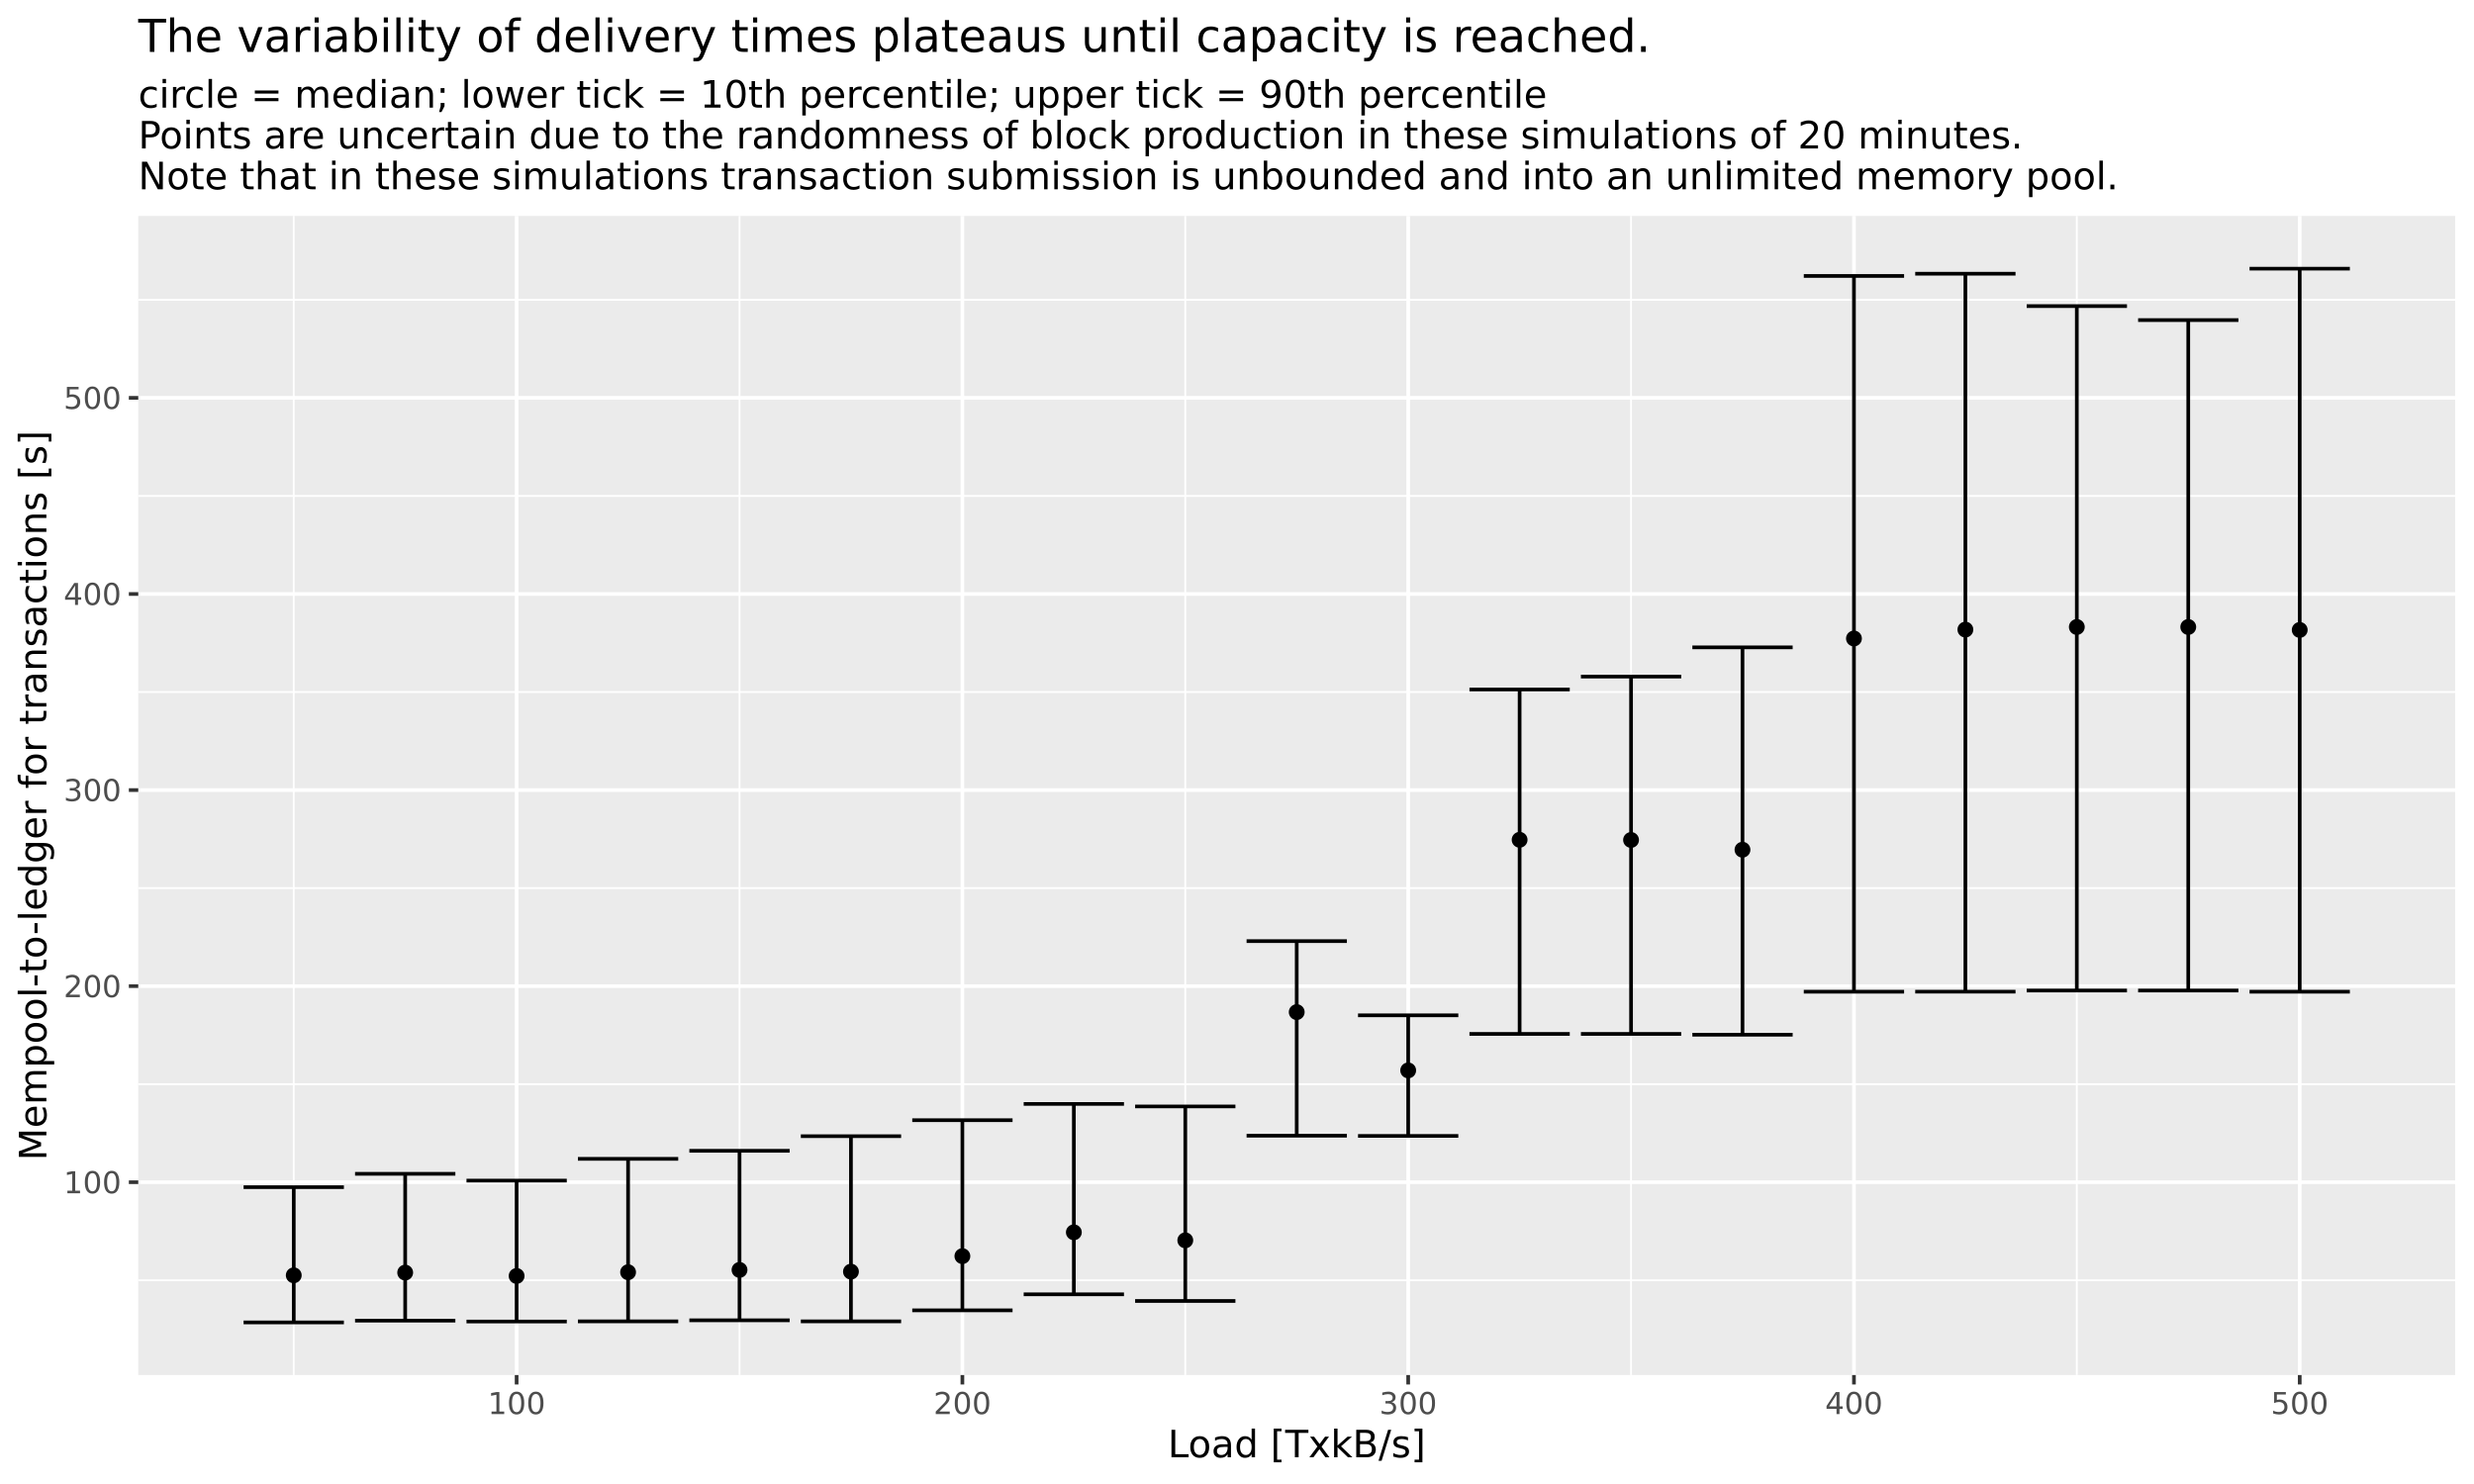
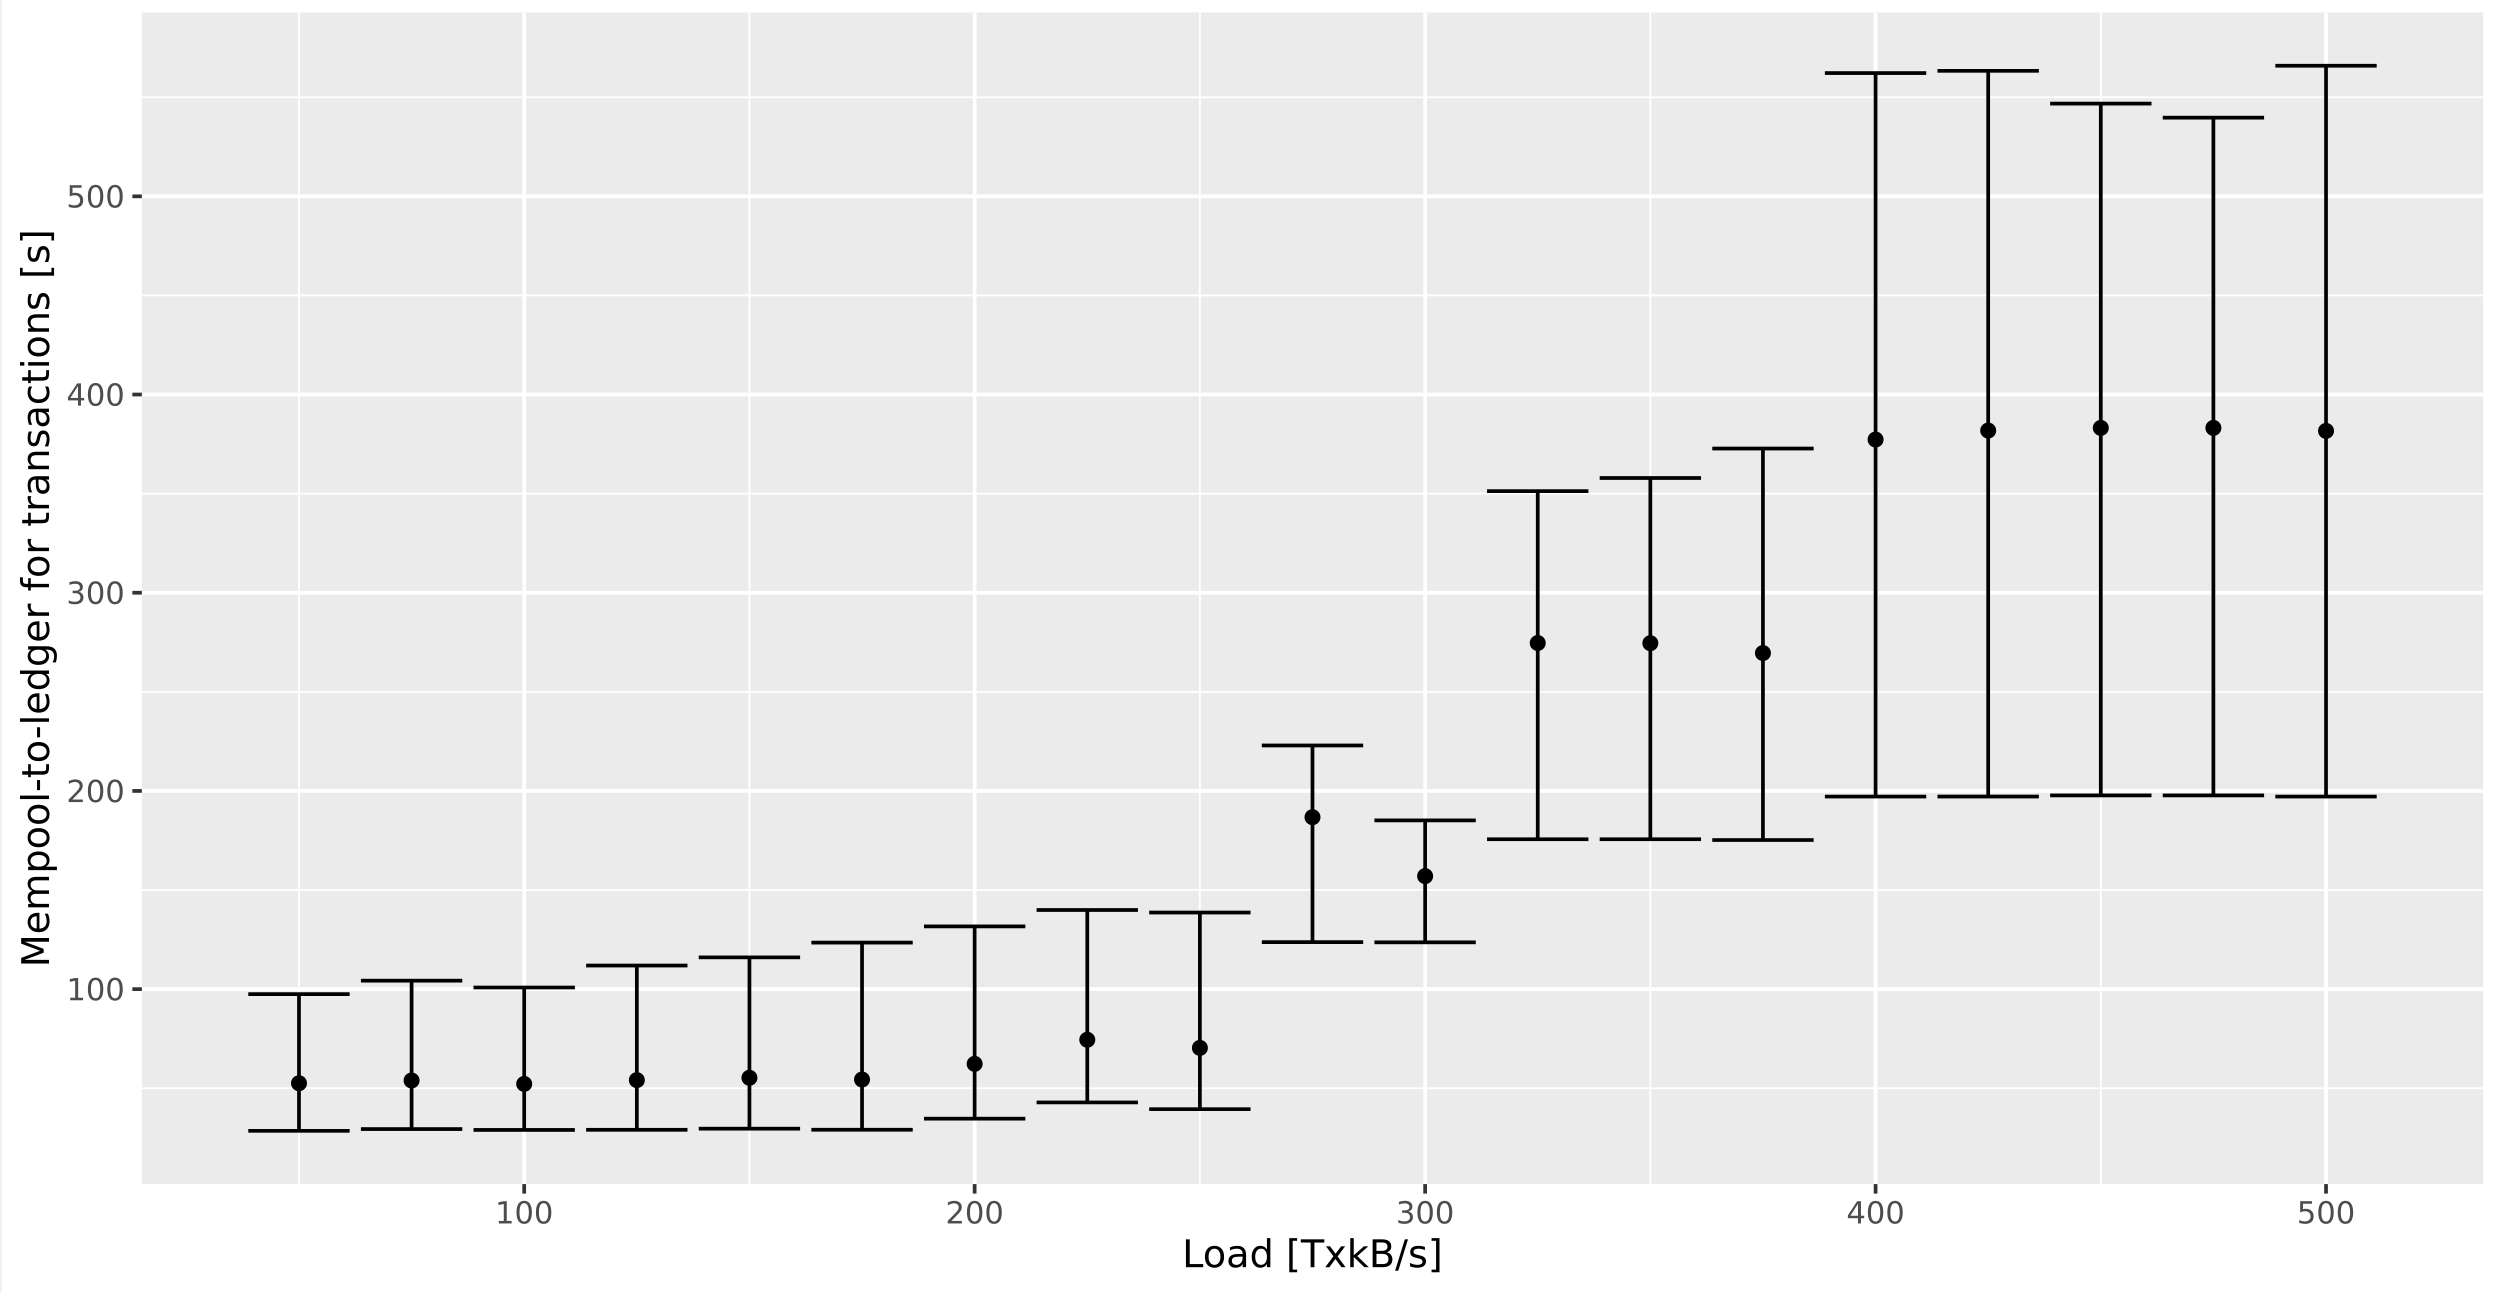
- <svg xmlns="http://www.w3.org/2000/svg" class="svglite" width="720.00pt" height="432.00pt" viewBox="0 0 720.00 432.00">
-   <defs>
-     <style type="text/css">
+ <svg xmlns="http://www.w3.org/2000/svg" class="svglite" width="720pt" height="372pt" viewBox="0 0 720 372" version="1.1" id="svg123">
+   <defs id="defs1">
+     <style type="text/css" id="style1">
    .svglite line, .svglite polyline, .svglite polygon, .svglite path, .svglite rect, .svglite circle {
      fill: none;
      stroke: #000000;
      stroke-linecap: round;
      stroke-linejoin: round;
      stroke-miterlimit: 10.00;
    }
    .svglite text {
      white-space: pre;
    }
  </style>
  </defs>
-   <rect width="100%" height="100%" style="stroke: none; fill: #FFFFFF;" />
-   <defs>
+   <rect width="100%" height="86.111%" style="fill:#ffffff;stroke:none;stroke-width:0.928" id="rect1" x="0.617" y="0.617" />
+   <defs id="defs2">
    <clipPath id="cpMC4wMHw3MjAuMDB8MC4wMHw0MzIuMDA=">
-       <rect x="0.00" y="0.00" width="720.00" height="432.00" />
+       <rect x="0" y="0" width="720" height="432" id="rect2" />
    </clipPath>
  </defs>
-   <g clip-path="url(#cpMC4wMHw3MjAuMDB8MC4wMHw0MzIuMDA=)">
-     <rect x="0.00" y="0.00" width="720.00" height="432.00" style="stroke-width: 1.07; stroke: #FFFFFF; fill: #FFFFFF;" />
+   <g clip-path="url(#cpMC4wMHw3MjAuMDB8MC4wMHw0MzIuMDA=)" id="g3" transform="matrix(1,0,0,0.8627787,0.6174957,3.3619222e-7)">
+     <rect x="0" y="0" width="720" height="432" style="fill:#ffffff;stroke:#ffffff;stroke-width:1.07" id="rect3" />
  </g>
-   <defs>
+   <defs id="defs4">
    <clipPath id="cpNDAuMjR8NzE0LjUyfDYyLjg3fDQwMC4yOQ==">
-       <rect x="40.24" y="62.87" width="674.28" height="337.42" />
+       <rect x="40.24" y="62.87" width="674.28" height="337.42" id="rect4" />
    </clipPath>
  </defs>
-   <g clip-path="url(#cpNDAuMjR8NzE0LjUyfDYyLjg3fDQwMC4yOQ==)">
-     <rect x="40.24" y="62.87" width="674.28" height="337.42" style="stroke-width: 1.07; stroke: none; fill: #EBEBEB;" />
-     <polyline points="40.24,372.69 714.52,372.69 " style="stroke-width: 0.53; stroke: #FFFFFF; stroke-linecap: butt;" />
-     <polyline points="40.24,315.61 714.52,315.61 " style="stroke-width: 0.53; stroke: #FFFFFF; stroke-linecap: butt;" />
-     <polyline points="40.24,258.53 714.52,258.53 " style="stroke-width: 0.53; stroke: #FFFFFF; stroke-linecap: butt;" />
-     <polyline points="40.24,201.45 714.52,201.45 " style="stroke-width: 0.53; stroke: #FFFFFF; stroke-linecap: butt;" />
-     <polyline points="40.24,144.36 714.52,144.36 " style="stroke-width: 0.53; stroke: #FFFFFF; stroke-linecap: butt;" />
-     <polyline points="40.24,87.28 714.52,87.28 " style="stroke-width: 0.53; stroke: #FFFFFF; stroke-linecap: butt;" />
-     <polyline points="85.49,400.29 85.49,62.87 " style="stroke-width: 0.53; stroke: #FFFFFF; stroke-linecap: butt;" />
-     <polyline points="215.22,400.29 215.22,62.87 " style="stroke-width: 0.53; stroke: #FFFFFF; stroke-linecap: butt;" />
-     <polyline points="344.95,400.29 344.95,62.87 " style="stroke-width: 0.53; stroke: #FFFFFF; stroke-linecap: butt;" />
-     <polyline points="474.68,400.29 474.68,62.87 " style="stroke-width: 0.53; stroke: #FFFFFF; stroke-linecap: butt;" />
-     <polyline points="604.41,400.29 604.41,62.87 " style="stroke-width: 0.53; stroke: #FFFFFF; stroke-linecap: butt;" />
-     <polyline points="40.24,344.15 714.52,344.15 " style="stroke-width: 1.07; stroke: #FFFFFF; stroke-linecap: butt;" />
-     <polyline points="40.24,287.07 714.52,287.07 " style="stroke-width: 1.07; stroke: #FFFFFF; stroke-linecap: butt;" />
-     <polyline points="40.24,229.99 714.52,229.99 " style="stroke-width: 1.07; stroke: #FFFFFF; stroke-linecap: butt;" />
-     <polyline points="40.24,172.91 714.52,172.91 " style="stroke-width: 1.07; stroke: #FFFFFF; stroke-linecap: butt;" />
-     <polyline points="40.24,115.82 714.52,115.82 " style="stroke-width: 1.07; stroke: #FFFFFF; stroke-linecap: butt;" />
-     <polyline points="150.35,400.29 150.35,62.87 " style="stroke-width: 1.07; stroke: #FFFFFF; stroke-linecap: butt;" />
-     <polyline points="280.08,400.29 280.08,62.87 " style="stroke-width: 1.07; stroke: #FFFFFF; stroke-linecap: butt;" />
-     <polyline points="409.82,400.29 409.82,62.87 " style="stroke-width: 1.07; stroke: #FFFFFF; stroke-linecap: butt;" />
-     <polyline points="539.55,400.29 539.55,62.87 " style="stroke-width: 1.07; stroke: #FFFFFF; stroke-linecap: butt;" />
-     <polyline points="669.28,400.29 669.28,62.87 " style="stroke-width: 1.07; stroke: #FFFFFF; stroke-linecap: butt;" />
-     <polyline points="70.89,345.59 100.08,345.59 " style="stroke-width: 1.07; stroke-linecap: butt;" />
-     <polyline points="85.49,345.59 85.49,384.96 " style="stroke-width: 1.07; stroke-linecap: butt;" />
-     <polyline points="70.89,384.96 100.08,384.96 " style="stroke-width: 1.07; stroke-linecap: butt;" />
-     <polyline points="103.33,341.71 132.52,341.71 " style="stroke-width: 1.07; stroke-linecap: butt;" />
-     <polyline points="117.92,341.71 117.92,384.45 " style="stroke-width: 1.07; stroke-linecap: butt;" />
-     <polyline points="103.33,384.45 132.52,384.45 " style="stroke-width: 1.07; stroke-linecap: butt;" />
-     <polyline points="135.76,343.68 164.95,343.68 " style="stroke-width: 1.07; stroke-linecap: butt;" />
-     <polyline points="150.35,343.68 150.35,384.70 " style="stroke-width: 1.07; stroke-linecap: butt;" />
-     <polyline points="135.76,384.70 164.95,384.70 " style="stroke-width: 1.07; stroke-linecap: butt;" />
-     <polyline points="168.19,337.35 197.38,337.35 " style="stroke-width: 1.07; stroke-linecap: butt;" />
-     <polyline points="182.79,337.35 182.79,384.66 " style="stroke-width: 1.07; stroke-linecap: butt;" />
-     <polyline points="168.19,384.66 197.38,384.66 " style="stroke-width: 1.07; stroke-linecap: butt;" />
-     <polyline points="200.62,335.00 229.81,335.00 " style="stroke-width: 1.07; stroke-linecap: butt;" />
-     <polyline points="215.22,335.00 215.22,384.34 " style="stroke-width: 1.07; stroke-linecap: butt;" />
-     <polyline points="200.62,384.34 229.81,384.34 " style="stroke-width: 1.07; stroke-linecap: butt;" />
-     <polyline points="233.06,330.75 262.25,330.75 " style="stroke-width: 1.07; stroke-linecap: butt;" />
-     <polyline points="247.65,330.75 247.65,384.65 " style="stroke-width: 1.07; stroke-linecap: butt;" />
-     <polyline points="233.06,384.65 262.25,384.65 " style="stroke-width: 1.07; stroke-linecap: butt;" />
-     <polyline points="265.49,326.09 294.68,326.09 " style="stroke-width: 1.07; stroke-linecap: butt;" />
-     <polyline points="280.08,326.09 280.08,381.45 " style="stroke-width: 1.07; stroke-linecap: butt;" />
-     <polyline points="265.49,381.45 294.68,381.45 " style="stroke-width: 1.07; stroke-linecap: butt;" />
-     <polyline points="297.92,321.36 327.11,321.36 " style="stroke-width: 1.07; stroke-linecap: butt;" />
-     <polyline points="312.52,321.36 312.52,376.78 " style="stroke-width: 1.07; stroke-linecap: butt;" />
-     <polyline points="297.92,376.78 327.11,376.78 " style="stroke-width: 1.07; stroke-linecap: butt;" />
-     <polyline points="330.35,322.09 359.54,322.09 " style="stroke-width: 1.07; stroke-linecap: butt;" />
-     <polyline points="344.95,322.09 344.95,378.72 " style="stroke-width: 1.07; stroke-linecap: butt;" />
-     <polyline points="330.35,378.72 359.54,378.72 " style="stroke-width: 1.07; stroke-linecap: butt;" />
-     <polyline points="362.79,273.97 391.98,273.97 " style="stroke-width: 1.07; stroke-linecap: butt;" />
-     <polyline points="377.38,273.97 377.38,330.61 " style="stroke-width: 1.07; stroke-linecap: butt;" />
-     <polyline points="362.79,330.61 391.98,330.61 " style="stroke-width: 1.07; stroke-linecap: butt;" />
-     <polyline points="395.22,295.56 424.41,295.56 " style="stroke-width: 1.07; stroke-linecap: butt;" />
-     <polyline points="409.82,295.56 409.82,330.67 " style="stroke-width: 1.07; stroke-linecap: butt;" />
-     <polyline points="395.22,330.67 424.41,330.67 " style="stroke-width: 1.07; stroke-linecap: butt;" />
-     <polyline points="427.65,200.72 456.84,200.72 " style="stroke-width: 1.07; stroke-linecap: butt;" />
-     <polyline points="442.25,200.72 442.25,300.98 " style="stroke-width: 1.07; stroke-linecap: butt;" />
-     <polyline points="427.65,300.98 456.84,300.98 " style="stroke-width: 1.07; stroke-linecap: butt;" />
-     <polyline points="460.09,196.95 489.28,196.95 " style="stroke-width: 1.07; stroke-linecap: butt;" />
-     <polyline points="474.68,196.95 474.68,300.98 " style="stroke-width: 1.07; stroke-linecap: butt;" />
-     <polyline points="460.09,300.98 489.28,300.98 " style="stroke-width: 1.07; stroke-linecap: butt;" />
-     <polyline points="492.52,188.45 521.71,188.45 " style="stroke-width: 1.07; stroke-linecap: butt;" />
-     <polyline points="507.11,188.45 507.11,301.21 " style="stroke-width: 1.07; stroke-linecap: butt;" />
-     <polyline points="492.52,301.21 521.71,301.21 " style="stroke-width: 1.07; stroke-linecap: butt;" />
-     <polyline points="524.95,80.33 554.14,80.33 " style="stroke-width: 1.07; stroke-linecap: butt;" />
-     <polyline points="539.55,80.33 539.55,288.69 " style="stroke-width: 1.07; stroke-linecap: butt;" />
-     <polyline points="524.95,288.69 554.14,288.69 " style="stroke-width: 1.07; stroke-linecap: butt;" />
-     <polyline points="557.38,79.68 586.57,79.68 " style="stroke-width: 1.07; stroke-linecap: butt;" />
-     <polyline points="571.98,79.68 571.98,288.68 " style="stroke-width: 1.07; stroke-linecap: butt;" />
-     <polyline points="557.38,288.68 586.57,288.68 " style="stroke-width: 1.07; stroke-linecap: butt;" />
-     <polyline points="589.82,89.11 619.01,89.11 " style="stroke-width: 1.07; stroke-linecap: butt;" />
-     <polyline points="604.41,89.11 604.41,288.35 " style="stroke-width: 1.07; stroke-linecap: butt;" />
-     <polyline points="589.82,288.35 619.01,288.35 " style="stroke-width: 1.07; stroke-linecap: butt;" />
-     <polyline points="622.25,93.17 651.44,93.17 " style="stroke-width: 1.07; stroke-linecap: butt;" />
-     <polyline points="636.84,93.17 636.84,288.35 " style="stroke-width: 1.07; stroke-linecap: butt;" />
-     <polyline points="622.25,288.35 651.44,288.35 " style="stroke-width: 1.07; stroke-linecap: butt;" />
-     <polyline points="654.68,78.21 683.87,78.21 " style="stroke-width: 1.07; stroke-linecap: butt;" />
-     <polyline points="669.28,78.21 669.28,288.69 " style="stroke-width: 1.07; stroke-linecap: butt;" />
-     <polyline points="654.68,288.69 683.87,288.69 " style="stroke-width: 1.07; stroke-linecap: butt;" />
-     <circle cx="85.49" cy="371.25" r="1.95" style="stroke-width: 0.71; fill: #000000;" />
-     <circle cx="117.92" cy="370.46" r="1.95" style="stroke-width: 0.71; fill: #000000;" />
-     <circle cx="150.35" cy="371.44" r="1.95" style="stroke-width: 0.71; fill: #000000;" />
-     <circle cx="182.79" cy="370.35" r="1.95" style="stroke-width: 0.71; fill: #000000;" />
-     <circle cx="215.22" cy="369.68" r="1.95" style="stroke-width: 0.71; fill: #000000;" />
-     <circle cx="247.65" cy="370.18" r="1.95" style="stroke-width: 0.71; fill: #000000;" />
-     <circle cx="280.08" cy="365.67" r="1.95" style="stroke-width: 0.71; fill: #000000;" />
-     <circle cx="312.52" cy="358.73" r="1.95" style="stroke-width: 0.71; fill: #000000;" />
-     <circle cx="344.95" cy="361.07" r="1.95" style="stroke-width: 0.71; fill: #000000;" />
-     <circle cx="377.38" cy="294.63" r="1.95" style="stroke-width: 0.71; fill: #000000;" />
-     <circle cx="409.82" cy="311.60" r="1.95" style="stroke-width: 0.71; fill: #000000;" />
-     <circle cx="442.25" cy="244.47" r="1.95" style="stroke-width: 0.71; fill: #000000;" />
-     <circle cx="474.68" cy="244.52" r="1.95" style="stroke-width: 0.71; fill: #000000;" />
-     <circle cx="507.11" cy="247.36" r="1.95" style="stroke-width: 0.71; fill: #000000;" />
-     <circle cx="539.55" cy="185.87" r="1.95" style="stroke-width: 0.71; fill: #000000;" />
-     <circle cx="571.98" cy="183.28" r="1.95" style="stroke-width: 0.71; fill: #000000;" />
-     <circle cx="604.41" cy="182.52" r="1.95" style="stroke-width: 0.71; fill: #000000;" />
-     <circle cx="636.84" cy="182.52" r="1.95" style="stroke-width: 0.71; fill: #000000;" />
-     <circle cx="669.28" cy="183.38" r="1.95" style="stroke-width: 0.71; fill: #000000;" />
+   <g clip-path="url(#cpNDAuMjR8NzE0LjUyfDYyLjg3fDQwMC4yOQ==)" id="g100" transform="translate(0.6174957,-59.27959)">
+     <rect x="40.24" y="62.87" width="674.28" height="337.42" style="fill:#ebebeb;stroke:none;stroke-width:1.07" id="rect5" />
+     <polyline points="40.24,372.69 714.52,372.69 " style="stroke:#ffffff;stroke-width:0.53;stroke-linecap:butt" id="polyline5" />
+     <polyline points="40.24,315.61 714.52,315.61 " style="stroke:#ffffff;stroke-width:0.53;stroke-linecap:butt" id="polyline6" />
+     <polyline points="40.24,258.53 714.52,258.53 " style="stroke:#ffffff;stroke-width:0.53;stroke-linecap:butt" id="polyline7" />
+     <polyline points="40.24,201.45 714.52,201.45 " style="stroke:#ffffff;stroke-width:0.53;stroke-linecap:butt" id="polyline8" />
+     <polyline points="40.24,144.36 714.52,144.36 " style="stroke:#ffffff;stroke-width:0.53;stroke-linecap:butt" id="polyline9" />
+     <polyline points="40.24,87.28 714.52,87.28 " style="stroke:#ffffff;stroke-width:0.53;stroke-linecap:butt" id="polyline10" />
+     <polyline points="85.49,400.29 85.49,62.87 " style="stroke:#ffffff;stroke-width:0.53;stroke-linecap:butt" id="polyline11" />
+     <polyline points="215.22,400.29 215.22,62.87 " style="stroke:#ffffff;stroke-width:0.53;stroke-linecap:butt" id="polyline12" />
+     <polyline points="344.95,400.29 344.95,62.87 " style="stroke:#ffffff;stroke-width:0.53;stroke-linecap:butt" id="polyline13" />
+     <polyline points="474.68,400.29 474.68,62.87 " style="stroke:#ffffff;stroke-width:0.53;stroke-linecap:butt" id="polyline14" />
+     <polyline points="604.41,400.29 604.41,62.87 " style="stroke:#ffffff;stroke-width:0.53;stroke-linecap:butt" id="polyline15" />
+     <polyline points="40.24,344.15 714.52,344.15 " style="stroke:#ffffff;stroke-width:1.07;stroke-linecap:butt" id="polyline16" />
+     <polyline points="40.24,287.07 714.52,287.07 " style="stroke:#ffffff;stroke-width:1.07;stroke-linecap:butt" id="polyline17" />
+     <polyline points="40.24,229.99 714.52,229.99 " style="stroke:#ffffff;stroke-width:1.07;stroke-linecap:butt" id="polyline18" />
+     <polyline points="40.24,172.91 714.52,172.91 " style="stroke:#ffffff;stroke-width:1.07;stroke-linecap:butt" id="polyline19" />
+     <polyline points="40.24,115.82 714.52,115.82 " style="stroke:#ffffff;stroke-width:1.07;stroke-linecap:butt" id="polyline20" />
+     <polyline points="150.35,400.29 150.35,62.87 " style="stroke:#ffffff;stroke-width:1.07;stroke-linecap:butt" id="polyline21" />
+     <polyline points="280.08,400.29 280.08,62.87 " style="stroke:#ffffff;stroke-width:1.07;stroke-linecap:butt" id="polyline22" />
+     <polyline points="409.82,400.29 409.82,62.87 " style="stroke:#ffffff;stroke-width:1.07;stroke-linecap:butt" id="polyline23" />
+     <polyline points="539.55,400.29 539.55,62.87 " style="stroke:#ffffff;stroke-width:1.07;stroke-linecap:butt" id="polyline24" />
+     <polyline points="669.28,400.29 669.28,62.87 " style="stroke:#ffffff;stroke-width:1.07;stroke-linecap:butt" id="polyline25" />
+     <polyline points="70.89,345.59 100.08,345.59 " style="stroke-width:1.07;stroke-linecap:butt" id="polyline26" />
+     <polyline points="85.49,345.59 85.49,384.96 " style="stroke-width:1.07;stroke-linecap:butt" id="polyline27" />
+     <polyline points="70.89,384.96 100.08,384.96 " style="stroke-width:1.07;stroke-linecap:butt" id="polyline28" />
+     <polyline points="103.33,341.71 132.52,341.71 " style="stroke-width:1.07;stroke-linecap:butt" id="polyline29" />
+     <polyline points="117.92,341.71 117.92,384.45 " style="stroke-width:1.07;stroke-linecap:butt" id="polyline30" />
+     <polyline points="103.33,384.45 132.52,384.45 " style="stroke-width:1.07;stroke-linecap:butt" id="polyline31" />
+     <polyline points="135.76,343.68 164.95,343.68 " style="stroke-width:1.07;stroke-linecap:butt" id="polyline32" />
+     <polyline points="150.35,343.68 150.35,384.70 " style="stroke-width:1.07;stroke-linecap:butt" id="polyline33" />
+     <polyline points="135.76,384.70 164.95,384.70 " style="stroke-width:1.07;stroke-linecap:butt" id="polyline34" />
+     <polyline points="168.19,337.35 197.38,337.35 " style="stroke-width:1.07;stroke-linecap:butt" id="polyline35" />
+     <polyline points="182.79,337.35 182.79,384.66 " style="stroke-width:1.07;stroke-linecap:butt" id="polyline36" />
+     <polyline points="168.19,384.66 197.38,384.66 " style="stroke-width:1.07;stroke-linecap:butt" id="polyline37" />
+     <polyline points="200.62,335.00 229.81,335.00 " style="stroke-width:1.07;stroke-linecap:butt" id="polyline38" />
+     <polyline points="215.22,335.00 215.22,384.34 " style="stroke-width:1.07;stroke-linecap:butt" id="polyline39" />
+     <polyline points="200.62,384.34 229.81,384.34 " style="stroke-width:1.07;stroke-linecap:butt" id="polyline40" />
+     <polyline points="233.06,330.75 262.25,330.75 " style="stroke-width:1.07;stroke-linecap:butt" id="polyline41" />
+     <polyline points="247.65,330.75 247.65,384.65 " style="stroke-width:1.07;stroke-linecap:butt" id="polyline42" />
+     <polyline points="233.06,384.65 262.25,384.65 " style="stroke-width:1.07;stroke-linecap:butt" id="polyline43" />
+     <polyline points="265.49,326.09 294.68,326.09 " style="stroke-width:1.07;stroke-linecap:butt" id="polyline44" />
+     <polyline points="280.08,326.09 280.08,381.45 " style="stroke-width:1.07;stroke-linecap:butt" id="polyline45" />
+     <polyline points="265.49,381.45 294.68,381.45 " style="stroke-width:1.07;stroke-linecap:butt" id="polyline46" />
+     <polyline points="297.92,321.36 327.11,321.36 " style="stroke-width:1.07;stroke-linecap:butt" id="polyline47" />
+     <polyline points="312.52,321.36 312.52,376.78 " style="stroke-width:1.07;stroke-linecap:butt" id="polyline48" />
+     <polyline points="297.92,376.78 327.11,376.78 " style="stroke-width:1.07;stroke-linecap:butt" id="polyline49" />
+     <polyline points="330.35,322.09 359.54,322.09 " style="stroke-width:1.07;stroke-linecap:butt" id="polyline50" />
+     <polyline points="344.95,322.09 344.95,378.72 " style="stroke-width:1.07;stroke-linecap:butt" id="polyline51" />
+     <polyline points="330.35,378.72 359.54,378.72 " style="stroke-width:1.07;stroke-linecap:butt" id="polyline52" />
+     <polyline points="362.79,273.97 391.98,273.97 " style="stroke-width:1.07;stroke-linecap:butt" id="polyline53" />
+     <polyline points="377.38,273.97 377.38,330.61 " style="stroke-width:1.07;stroke-linecap:butt" id="polyline54" />
+     <polyline points="362.79,330.61 391.98,330.61 " style="stroke-width:1.07;stroke-linecap:butt" id="polyline55" />
+     <polyline points="395.22,295.56 424.41,295.56 " style="stroke-width:1.07;stroke-linecap:butt" id="polyline56" />
+     <polyline points="409.82,295.56 409.82,330.67 " style="stroke-width:1.07;stroke-linecap:butt" id="polyline57" />
+     <polyline points="395.22,330.67 424.41,330.67 " style="stroke-width:1.07;stroke-linecap:butt" id="polyline58" />
+     <polyline points="427.65,200.72 456.84,200.72 " style="stroke-width:1.07;stroke-linecap:butt" id="polyline59" />
+     <polyline points="442.25,200.72 442.25,300.98 " style="stroke-width:1.07;stroke-linecap:butt" id="polyline60" />
+     <polyline points="427.65,300.98 456.84,300.98 " style="stroke-width:1.07;stroke-linecap:butt" id="polyline61" />
+     <polyline points="460.09,196.95 489.28,196.95 " style="stroke-width:1.07;stroke-linecap:butt" id="polyline62" />
+     <polyline points="474.68,196.95 474.68,300.98 " style="stroke-width:1.07;stroke-linecap:butt" id="polyline63" />
+     <polyline points="460.09,300.98 489.28,300.98 " style="stroke-width:1.07;stroke-linecap:butt" id="polyline64" />
+     <polyline points="492.52,188.45 521.71,188.45 " style="stroke-width:1.07;stroke-linecap:butt" id="polyline65" />
+     <polyline points="507.11,188.45 507.11,301.21 " style="stroke-width:1.07;stroke-linecap:butt" id="polyline66" />
+     <polyline points="492.52,301.21 521.71,301.21 " style="stroke-width:1.07;stroke-linecap:butt" id="polyline67" />
+     <polyline points="524.95,80.33 554.14,80.33 " style="stroke-width:1.07;stroke-linecap:butt" id="polyline68" />
+     <polyline points="539.55,80.33 539.55,288.69 " style="stroke-width:1.07;stroke-linecap:butt" id="polyline69" />
+     <polyline points="524.95,288.69 554.14,288.69 " style="stroke-width:1.07;stroke-linecap:butt" id="polyline70" />
+     <polyline points="557.38,79.68 586.57,79.68 " style="stroke-width:1.07;stroke-linecap:butt" id="polyline71" />
+     <polyline points="571.98,79.68 571.98,288.68 " style="stroke-width:1.07;stroke-linecap:butt" id="polyline72" />
+     <polyline points="557.38,288.68 586.57,288.68 " style="stroke-width:1.07;stroke-linecap:butt" id="polyline73" />
+     <polyline points="589.82,89.11 619.01,89.11 " style="stroke-width:1.07;stroke-linecap:butt" id="polyline74" />
+     <polyline points="604.41,89.11 604.41,288.35 " style="stroke-width:1.07;stroke-linecap:butt" id="polyline75" />
+     <polyline points="589.82,288.35 619.01,288.35 " style="stroke-width:1.07;stroke-linecap:butt" id="polyline76" />
+     <polyline points="622.25,93.17 651.44,93.17 " style="stroke-width:1.07;stroke-linecap:butt" id="polyline77" />
+     <polyline points="636.84,93.17 636.84,288.35 " style="stroke-width:1.07;stroke-linecap:butt" id="polyline78" />
+     <polyline points="622.25,288.35 651.44,288.35 " style="stroke-width:1.07;stroke-linecap:butt" id="polyline79" />
+     <polyline points="654.68,78.21 683.87,78.21 " style="stroke-width:1.07;stroke-linecap:butt" id="polyline80" />
+     <polyline points="669.28,78.21 669.28,288.69 " style="stroke-width:1.07;stroke-linecap:butt" id="polyline81" />
+     <polyline points="654.68,288.69 683.87,288.69 " style="stroke-width:1.07;stroke-linecap:butt" id="polyline82" />
+     <circle cx="85.49" cy="371.25" r="1.95" style="fill:#000000;stroke-width:0.71" id="circle82" />
+     <circle cx="117.92" cy="370.46" r="1.95" style="fill:#000000;stroke-width:0.71" id="circle83" />
+     <circle cx="150.35" cy="371.44" r="1.95" style="fill:#000000;stroke-width:0.71" id="circle84" />
+     <circle cx="182.79" cy="370.35" r="1.95" style="fill:#000000;stroke-width:0.71" id="circle85" />
+     <circle cx="215.22" cy="369.68" r="1.95" style="fill:#000000;stroke-width:0.71" id="circle86" />
+     <circle cx="247.65" cy="370.18" r="1.95" style="fill:#000000;stroke-width:0.71" id="circle87" />
+     <circle cx="280.08" cy="365.67" r="1.95" style="fill:#000000;stroke-width:0.71" id="circle88" />
+     <circle cx="312.52" cy="358.73" r="1.95" style="fill:#000000;stroke-width:0.71" id="circle89" />
+     <circle cx="344.95" cy="361.07" r="1.95" style="fill:#000000;stroke-width:0.71" id="circle90" />
+     <circle cx="377.38" cy="294.63" r="1.95" style="fill:#000000;stroke-width:0.71" id="circle91" />
+     <circle cx="409.82" cy="311.6" r="1.95" style="fill:#000000;stroke-width:0.71" id="circle92" />
+     <circle cx="442.25" cy="244.47" r="1.95" style="fill:#000000;stroke-width:0.71" id="circle93" />
+     <circle cx="474.68" cy="244.52" r="1.95" style="fill:#000000;stroke-width:0.71" id="circle94" />
+     <circle cx="507.11" cy="247.36" r="1.95" style="fill:#000000;stroke-width:0.71" id="circle95" />
+     <circle cx="539.55" cy="185.87" r="1.95" style="fill:#000000;stroke-width:0.71" id="circle96" />
+     <circle cx="571.98" cy="183.28" r="1.95" style="fill:#000000;stroke-width:0.71" id="circle97" />
+     <circle cx="604.41" cy="182.52" r="1.95" style="fill:#000000;stroke-width:0.71" id="circle98" />
+     <circle cx="636.84" cy="182.52" r="1.95" style="fill:#000000;stroke-width:0.71" id="circle99" />
+     <circle cx="669.28" cy="183.38" r="1.95" style="fill:#000000;stroke-width:0.71" id="circle100" />
  </g>
-   <g clip-path="url(#cpMC4wMHw3MjAuMDB8MC4wMHw0MzIuMDA=)">
-     <text x="35.31" y="347.36" text-anchor="end" style="font-size: 8.80px;fill: #4D4D4D; font-family: &quot;DejaVu Sans&quot;;" textLength="16.78px" lengthAdjust="spacingAndGlyphs">100</text>
-     <text x="35.31" y="290.28" text-anchor="end" style="font-size: 8.80px;fill: #4D4D4D; font-family: &quot;DejaVu Sans&quot;;" textLength="16.78px" lengthAdjust="spacingAndGlyphs">200</text>
-     <text x="35.31" y="233.19" text-anchor="end" style="font-size: 8.80px;fill: #4D4D4D; font-family: &quot;DejaVu Sans&quot;;" textLength="16.78px" lengthAdjust="spacingAndGlyphs">300</text>
-     <text x="35.31" y="176.11" text-anchor="end" style="font-size: 8.80px;fill: #4D4D4D; font-family: &quot;DejaVu Sans&quot;;" textLength="16.78px" lengthAdjust="spacingAndGlyphs">400</text>
-     <text x="35.31" y="119.03" text-anchor="end" style="font-size: 8.80px;fill: #4D4D4D; font-family: &quot;DejaVu Sans&quot;;" textLength="16.78px" lengthAdjust="spacingAndGlyphs">500</text>
-     <polyline points="37.50,344.15 40.24,344.15 " style="stroke-width: 1.07; stroke: #333333; stroke-linecap: butt;" />
-     <polyline points="37.50,287.07 40.24,287.07 " style="stroke-width: 1.07; stroke: #333333; stroke-linecap: butt;" />
-     <polyline points="37.50,229.99 40.24,229.99 " style="stroke-width: 1.07; stroke: #333333; stroke-linecap: butt;" />
-     <polyline points="37.50,172.91 40.24,172.91 " style="stroke-width: 1.07; stroke: #333333; stroke-linecap: butt;" />
-     <polyline points="37.50,115.82 40.24,115.82 " style="stroke-width: 1.07; stroke: #333333; stroke-linecap: butt;" />
-     <polyline points="150.35,403.03 150.35,400.29 " style="stroke-width: 1.07; stroke: #333333; stroke-linecap: butt;" />
-     <polyline points="280.08,403.03 280.08,400.29 " style="stroke-width: 1.07; stroke: #333333; stroke-linecap: butt;" />
-     <polyline points="409.82,403.03 409.82,400.29 " style="stroke-width: 1.07; stroke: #333333; stroke-linecap: butt;" />
-     <polyline points="539.55,403.03 539.55,400.29 " style="stroke-width: 1.07; stroke: #333333; stroke-linecap: butt;" />
-     <polyline points="669.28,403.03 669.28,400.29 " style="stroke-width: 1.07; stroke: #333333; stroke-linecap: butt;" />
-     <text x="150.35" y="411.64" text-anchor="middle" style="font-size: 8.80px;fill: #4D4D4D; font-family: &quot;DejaVu Sans&quot;;" textLength="16.78px" lengthAdjust="spacingAndGlyphs">100</text>
-     <text x="280.08" y="411.64" text-anchor="middle" style="font-size: 8.80px;fill: #4D4D4D; font-family: &quot;DejaVu Sans&quot;;" textLength="16.78px" lengthAdjust="spacingAndGlyphs">200</text>
-     <text x="409.82" y="411.64" text-anchor="middle" style="font-size: 8.80px;fill: #4D4D4D; font-family: &quot;DejaVu Sans&quot;;" textLength="16.78px" lengthAdjust="spacingAndGlyphs">300</text>
-     <text x="539.55" y="411.64" text-anchor="middle" style="font-size: 8.80px;fill: #4D4D4D; font-family: &quot;DejaVu Sans&quot;;" textLength="16.78px" lengthAdjust="spacingAndGlyphs">400</text>
-     <text x="669.28" y="411.64" text-anchor="middle" style="font-size: 8.80px;fill: #4D4D4D; font-family: &quot;DejaVu Sans&quot;;" textLength="16.78px" lengthAdjust="spacingAndGlyphs">500</text>
-     <text x="377.38" y="424.23" text-anchor="middle" style="font-size: 11.00px; font-family: &quot;DejaVu Sans&quot;;" textLength="75.05px" lengthAdjust="spacingAndGlyphs">Load [TxkB/s]</text>
-     <text transform="translate(13.50,231.58) rotate(-90)" text-anchor="middle" style="font-size: 11.00px; font-family: &quot;DejaVu Sans&quot;;" textLength="212.55px" lengthAdjust="spacingAndGlyphs">Mempool-to-ledger for transactions [s]</text>
-     <text x="40.24" y="31.34" style="font-size: 11.00px; font-family: &quot;DejaVu Sans&quot;;" textLength="410.03px" lengthAdjust="spacingAndGlyphs">circle = median; lower tick = 10th percentile; upper tick = 90th percentile</text>
-     <text x="40.24" y="43.22" style="font-size: 11.00px; font-family: &quot;DejaVu Sans&quot;;" textLength="548.51px" lengthAdjust="spacingAndGlyphs">Points are uncertain due to the randomness of block production in these simulations of 20 minutes.</text>
-     <text x="40.24" y="55.10" style="font-size: 11.00px; font-family: &quot;DejaVu Sans&quot;;" textLength="576.30px" lengthAdjust="spacingAndGlyphs">Note that in these simulations transaction submission is unbounded and into an unlimited memory pool.</text>
-     <text x="40.24" y="15.10" style="font-size: 13.20px; font-family: &quot;DejaVu Sans&quot;;" textLength="439.78px" lengthAdjust="spacingAndGlyphs">The variability of delivery times plateaus until capacity is reached.</text>
+   <g clip-path="url(#cpMC4wMHw3MjAuMDB8MC4wMHw0MzIuMDA=)" id="g123" style="display:inline" transform="translate(0.6174957,-59.27959)">
+     <text x="35.31" y="347.36" text-anchor="end" style="font-size:8.8px;font-family:'DejaVu Sans';fill:#4d4d4d" textLength="16.78" lengthAdjust="spacingAndGlyphs" id="text100">100</text>
+     <text x="35.31" y="290.28" text-anchor="end" style="font-size:8.8px;font-family:'DejaVu Sans';fill:#4d4d4d" textLength="16.78" lengthAdjust="spacingAndGlyphs" id="text101">200</text>
+     <text x="35.31" y="233.19" text-anchor="end" style="font-size:8.8px;font-family:'DejaVu Sans';fill:#4d4d4d" textLength="16.78" lengthAdjust="spacingAndGlyphs" id="text102">300</text>
+     <text x="35.31" y="176.11" text-anchor="end" style="font-size:8.8px;font-family:'DejaVu Sans';fill:#4d4d4d" textLength="16.78" lengthAdjust="spacingAndGlyphs" id="text103">400</text>
+     <text x="35.31" y="119.03" text-anchor="end" style="font-size:8.8px;font-family:'DejaVu Sans';fill:#4d4d4d" textLength="16.78" lengthAdjust="spacingAndGlyphs" id="text104">500</text>
+     <polyline points="37.50,344.15 40.24,344.15 " style="stroke:#333333;stroke-width:1.07;stroke-linecap:butt" id="polyline104" />
+     <polyline points="37.50,287.07 40.24,287.07 " style="stroke:#333333;stroke-width:1.07;stroke-linecap:butt" id="polyline105" />
+     <polyline points="37.50,229.99 40.24,229.99 " style="stroke:#333333;stroke-width:1.07;stroke-linecap:butt" id="polyline106" />
+     <polyline points="37.50,172.91 40.24,172.91 " style="stroke:#333333;stroke-width:1.07;stroke-linecap:butt" id="polyline107" />
+     <polyline points="37.50,115.82 40.24,115.82 " style="stroke:#333333;stroke-width:1.07;stroke-linecap:butt" id="polyline108" />
+     <polyline points="150.35,403.03 150.35,400.29 " style="stroke:#333333;stroke-width:1.07;stroke-linecap:butt" id="polyline109" />
+     <polyline points="280.08,403.03 280.08,400.29 " style="stroke:#333333;stroke-width:1.07;stroke-linecap:butt" id="polyline110" />
+     <polyline points="409.82,403.03 409.82,400.29 " style="stroke:#333333;stroke-width:1.07;stroke-linecap:butt" id="polyline111" />
+     <polyline points="539.55,403.03 539.55,400.29 " style="stroke:#333333;stroke-width:1.07;stroke-linecap:butt" id="polyline112" />
+     <polyline points="669.28,403.03 669.28,400.29 " style="stroke:#333333;stroke-width:1.07;stroke-linecap:butt" id="polyline113" />
+     <text x="150.35" y="411.64" text-anchor="middle" style="font-size:8.8px;font-family:'DejaVu Sans';fill:#4d4d4d" textLength="16.78" lengthAdjust="spacingAndGlyphs" id="text113">100</text>
+     <text x="280.08" y="411.64" text-anchor="middle" style="font-size:8.8px;font-family:'DejaVu Sans';fill:#4d4d4d" textLength="16.78" lengthAdjust="spacingAndGlyphs" id="text114">200</text>
+     <text x="409.82" y="411.64" text-anchor="middle" style="font-size:8.8px;font-family:'DejaVu Sans';fill:#4d4d4d" textLength="16.78" lengthAdjust="spacingAndGlyphs" id="text115">300</text>
+     <text x="539.55" y="411.64" text-anchor="middle" style="font-size:8.8px;font-family:'DejaVu Sans';fill:#4d4d4d" textLength="16.78" lengthAdjust="spacingAndGlyphs" id="text116">400</text>
+     <text x="669.28" y="411.64" text-anchor="middle" style="font-size:8.8px;font-family:'DejaVu Sans';fill:#4d4d4d" textLength="16.78" lengthAdjust="spacingAndGlyphs" id="text117">500</text>
+     <text x="377.38" y="424.23" text-anchor="middle" style="font-size:11px;font-family:'DejaVu Sans'" textLength="75.05" lengthAdjust="spacingAndGlyphs" id="text118">Load [TxkB/s]</text>
+     <text transform="rotate(-90,122.54,109.04)" text-anchor="middle" style="font-size:11px;font-family:'DejaVu Sans'" textLength="212.55" lengthAdjust="spacingAndGlyphs" id="text119">Mempool-to-ledger for transactions [s]</text>
  </g>
</svg>
